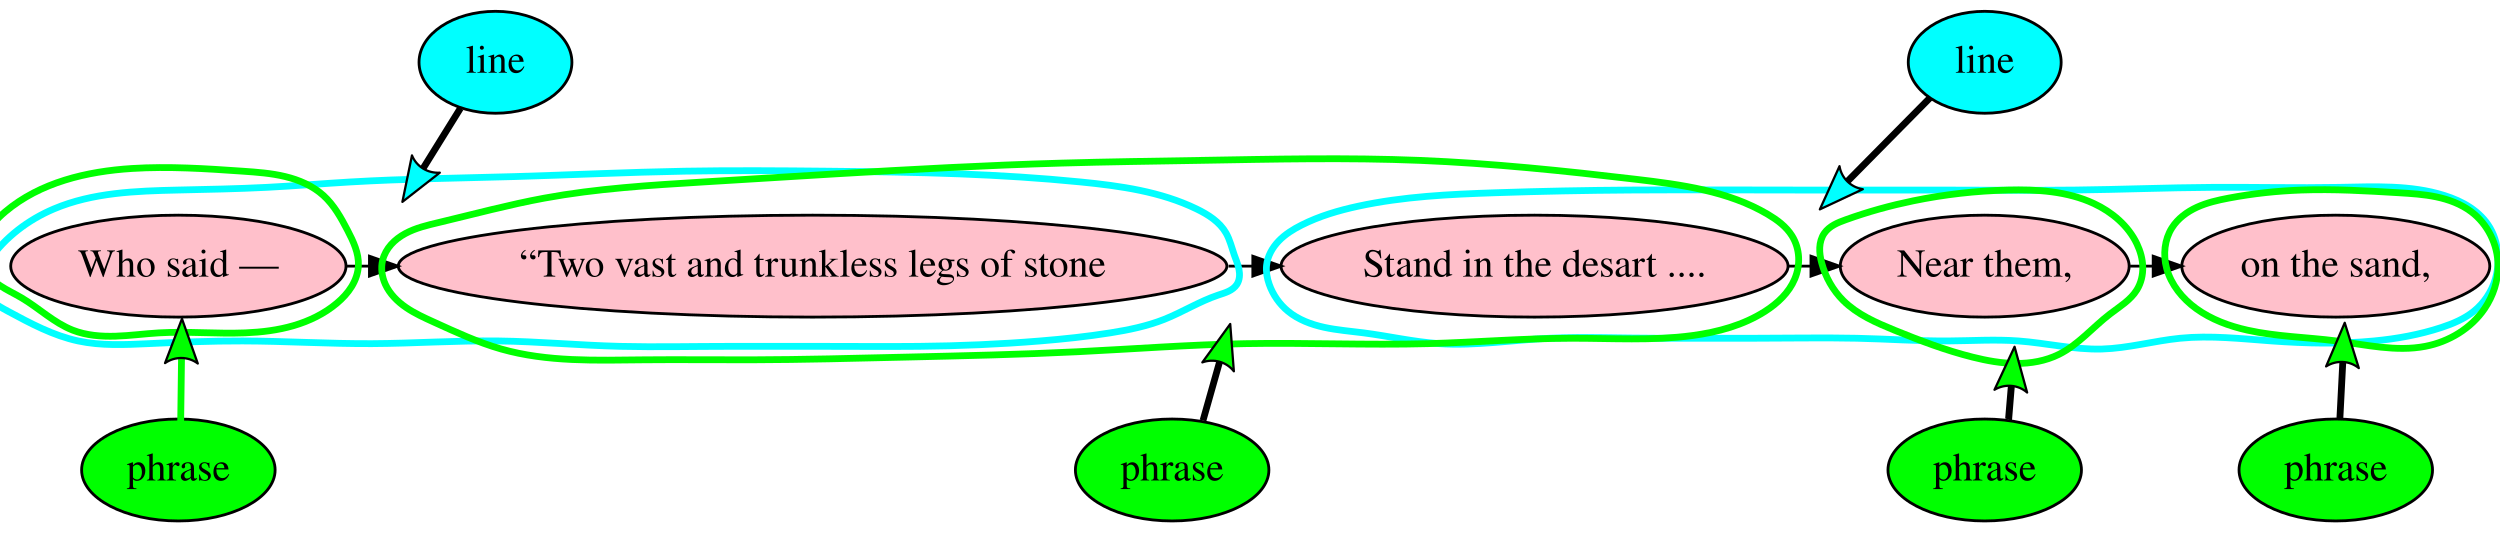
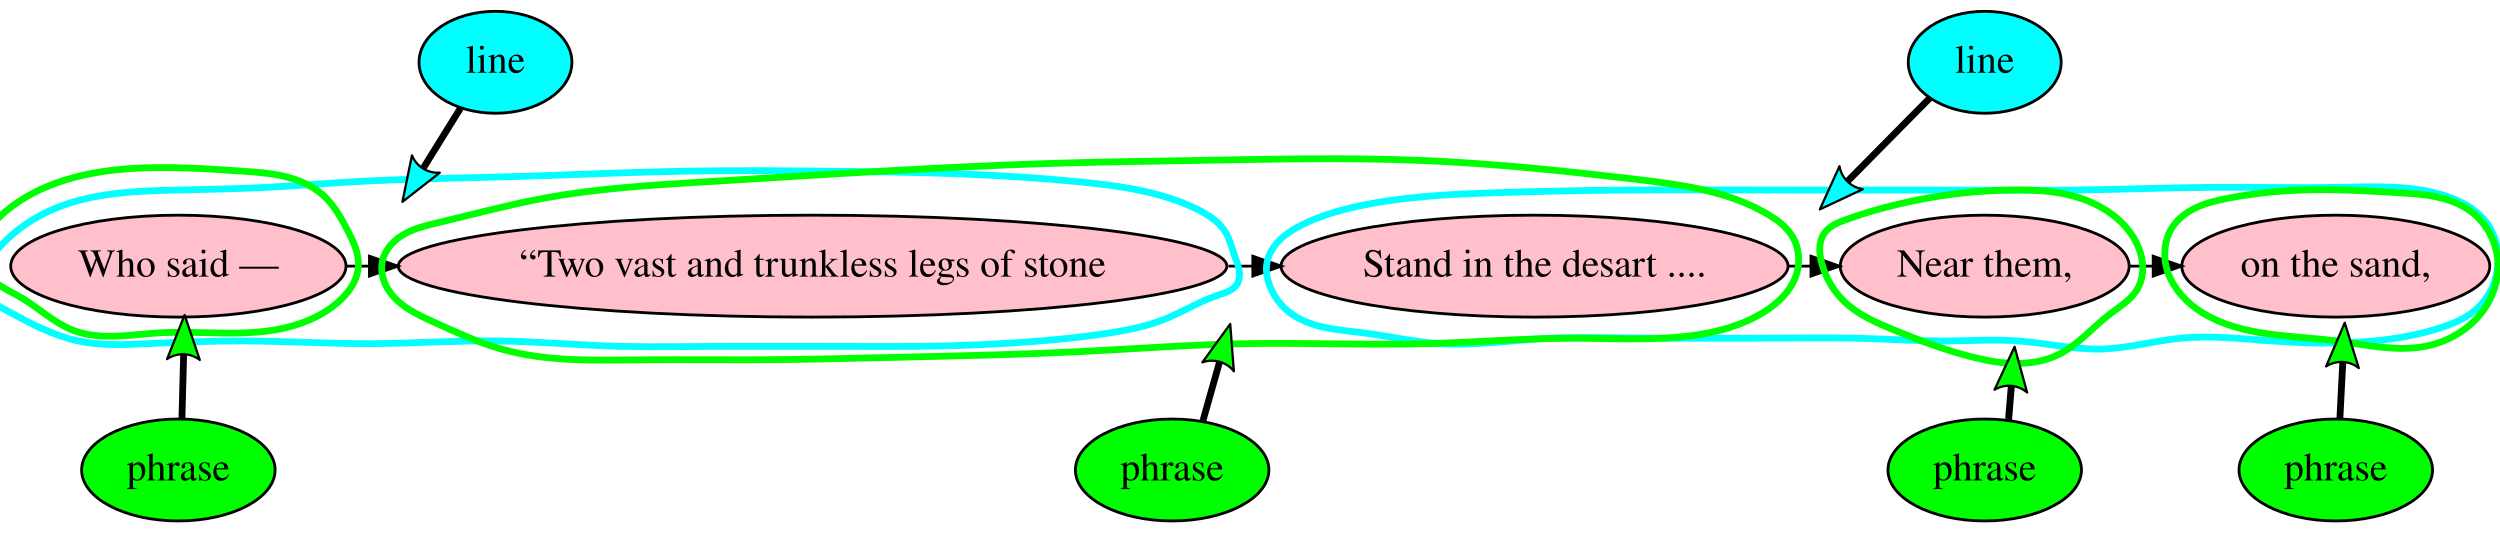
<svg xmlns="http://www.w3.org/2000/svg" width="883pt" height="188pt" viewBox="0.00 0.00 883.00 188.00" id="svg2" version="1.1">
  <defs id="defs116">
    <marker orient="auto" refY="0.0" refX="0.0" id="Arrow2Mend" style="overflow:visible;">
      <path id="path3922" style="fill-rule:evenodd;stroke-width:0.625;stroke-linejoin:round;" d="M 8.719,4.034 L -2.207,0.016 L 8.719,-4.002 C 6.973,-1.63 6.983,1.616 8.719,4.034 z " transform="scale(0.6) rotate(180) translate(0,0)" />
    </marker>
  </defs>
  <g id="graph0" class="graph" transform="scale(1 1) rotate(0) translate(4 184)">
    <polygon points="-4,4 -4,-184 879,-184 879,4 -4,4" id="polygon7" stroke="white" fill="white" />
    <g id="node1" class="node">
      <ellipse cx="171" cy="-162" rx="27" ry="18" id="ellipse12" d="m 198,-162 c 0,9.941 -12.088,18 -27,18 -14.912,0 -27,-8.059 -27,-18 0,-9.941 12.088,-18 27,-18 14.912,0 27,8.059 27,18 z" stroke="black" fill="cyan" />
      <text x="171" y="-158.3" font-size="14.00" id="text14" text-anchor="middle" font-family="Times,serif">line</text>
    </g>
    <g id="node3" class="node">
      <ellipse cx="59" cy="-90" rx="59.217" ry="18" id="ellipse19" d="m 118.217,-90 c 0,9.941 -26.512,18 -59.217,18 -32.705,0 -59.217,-8.059 -59.217,-18 0,-9.941 26.512,-18 59.217,-18 32.705,0 59.217,8.059 59.217,18 z" stroke="black" fill="pink" />
      <text x="59" y="-86.3" font-size="14.00" id="text21" text-anchor="middle" font-family="Times,serif">Who said — </text>
    </g>
    <g id="node4" class="node">
      <ellipse cx="283" cy="-90" rx="146.331" ry="18" id="ellipse26" d="m 429.331,-90 c 0,9.941 -65.515,18 -146.331,18 -80.816,0 -146.331,-8.059 -146.331,-18 0,-9.941 65.515,-18 146.331,-18 80.816,0 146.331,8.059 146.331,18 z" stroke="black" fill="pink" />
      <text x="283" y="-86.3" font-size="14.00" id="text28" text-anchor="middle" font-family="Times,serif">“Two vast and trunkless legs of stone</text>
    </g>
    <g id="node2" class="node">
      <ellipse cx="697" cy="-162" rx="27" ry="18" id="ellipse33" d="m 724,-162 c 0,9.941 -12.088,18 -27,18 -14.912,0 -27,-8.059 -27,-18 0,-9.941 12.088,-18 27,-18 14.912,0 27,8.059 27,18 z" stroke="black" fill="cyan" />
      <text x="697" y="-158.3" font-size="14.00" id="text35" text-anchor="middle" font-family="Times,serif">line</text>
    </g>
    <g id="node5" class="node">
      <ellipse cx="538" cy="-90" rx="89.538" ry="18" id="ellipse40" d="m 627.538,-90 c 0,9.941 -40.087,18 -89.538,18 -49.45,0 -89.538,-8.059 -89.538,-18 0,-9.941 40.087,-18 89.538,-18 49.45,0 89.538,8.059 89.538,18 z" stroke="black" fill="pink" />
      <text x="538" y="-86.3" font-size="14.00" id="text42" text-anchor="middle" font-family="Times,serif">Stand in the desart ....</text>
    </g>
    <g id="node6" class="node">
      <ellipse cx="697" cy="-90" rx="51.019" ry="18" id="ellipse47" d="m 748.019,-90 c 0,9.941 -22.842,18 -51.019,18 -28.177,0 -51.019,-8.059 -51.019,-18 0,-9.941 22.842,-18 51.019,-18 28.177,0 51.019,8.059 51.019,18 z" stroke="black" fill="pink" />
      <text x="697" y="-86.3" font-size="14.00" id="text49" text-anchor="middle" font-family="Times,serif">Near them,</text>
    </g>
    <g id="node7" class="node">
      <ellipse cx="821" cy="-90" rx="54.392" ry="18" id="ellipse54" d="m 875.392,-90 c 0,9.941 -24.352,18 -54.392,18 -30.04,0 -54.392,-8.059 -54.392,-18 0,-9.941 24.352,-18 54.392,-18 30.04,0 54.392,8.059 54.392,18 z" stroke="black" fill="pink" />
      <text x="821" y="-86.3" font-size="14.00" id="text56" text-anchor="middle" font-family="Times,serif">on the sand,</text>
    </g>
    <g id="edge6" class="edge">
      <path d="M118.5,-90C121.124,-90 123.748,-90 126.372,-90" id="path61" stroke="black" fill="none" />
      <polygon points="126.492,-93.5 136.492,-90 126.492,-86.5 126.492,-93.5" id="polygon63" stroke="black" fill="black" />
    </g>
    <g id="node8" class="node">
      <ellipse cx="59" cy="-18" rx="34.171" ry="18" id="ellipse68" d="M 93.171,-18 C 93.171,-8.059 77.872,0 59,0 40.128,0 24.829,-8.059 24.829,-18 c 0,-9.941 15.299,-18 34.171,-18 18.872,0 34.171,8.059 34.171,18 z" stroke="black" fill="green" style="fill:#00ff00;fill-opacity:1" />
      <text x="59" y="-14.3" font-size="14.00" id="text70" text-anchor="middle" font-family="Times,serif">phrase</text>
    </g>
    <g id="edge7" class="edge">
      <path d="M429.924,-90C432.73,-90 435.535,-90 438.341,-90" id="path75" stroke="black" fill="none" />
      <polygon points="438.499,-93.5 448.499,-90 438.499,-86.5 438.499,-93.5" id="polygon77" stroke="black" fill="black" />
    </g>
    <g id="node9" class="node">
      <ellipse cx="410" cy="-18" rx="34.171" ry="18" id="ellipse82" d="m 444.171,-18 c 0,9.941 -15.299,18 -34.171,18 -18.872,0 -34.171,-8.059 -34.171,-18 0,-9.941 15.299,-18 34.171,-18 18.872,0 34.171,8.059 34.171,18 z" stroke="black" fill="green" style="fill:#00ff00;fill-opacity:1" />
      <text x="410" y="-14.3" font-size="14.00" id="text84" text-anchor="middle" font-family="Times,serif">phrase</text>
    </g>
    <g id="edge8" class="edge">
      <path d="M627.438,-90C630.093,-90 632.748,-90 635.403,-90" id="path89" stroke="black" fill="none" />
      <polygon points="635.643,-93.5 645.643,-90 635.643,-86.5 635.643,-93.5" id="polygon91" stroke="black" fill="black" />
    </g>
    <g id="edge9" class="edge">
      <path d="M748.344,-90C750.993,-90 753.642,-90 756.291,-90" id="path96" stroke="black" fill="none" />
      <polygon points="756.508,-93.5 766.508,-90 756.508,-86.5 756.508,-93.5" id="polygon98" stroke="black" fill="black" />
    </g>
    <g id="node10" class="node">
      <ellipse cx="697" cy="-18" rx="34.171" ry="18" id="ellipse103" d="m 731.171,-18 c 0,9.941 -15.299,18 -34.171,18 -18.872,0 -34.171,-8.059 -34.171,-18 0,-9.941 15.299,-18 34.171,-18 18.872,0 34.171,8.059 34.171,18 z" stroke="black" fill="green" style="fill:#00ff00;fill-opacity:1" />
      <text x="697" y="-14.3" font-size="14.00" id="text105" text-anchor="middle" font-family="Times,serif">phrase</text>
    </g>
    <g id="node11" class="node">
      <ellipse cx="821" cy="-18" rx="34.171" ry="18" id="ellipse110" d="m 855.171,-18 c 0,9.941 -15.299,18 -34.171,18 -18.872,0 -34.171,-8.059 -34.171,-18 0,-9.941 15.299,-18 34.171,-18 18.872,0 34.171,8.059 34.171,18 z" stroke="black" fill="green" style="fill:#00ff00;fill-opacity:1" />
      <text x="821" y="-14.3" font-size="14.00" id="text112" text-anchor="middle" font-family="Times,serif">phrase</text>
    </g>
  </g>
  <path style="fill:none;stroke:#00ffff;stroke-width:3;stroke-linecap:butt;stroke-linejoin:miter;stroke-miterlimit:4;stroke-opacity:1;stroke-dasharray:none" d="M -4.759,114.836 C 2.268,104.74 12.468,97.028 23.795,92.231 c 17.1,-7.241 36.163,-7.909 54.728,-8.328 13.09,-0.296 26.185,-0.519 39.261,-1.19 12.304,-0.631 24.584,-1.656 36.882,-2.379 24.164,-1.421 48.379,-1.676 72.574,-2.379 24.987,-0.727 49.96,-1.933 74.954,-2.379 21.016,-0.376 42.038,-0.215 63.056,0 19.436,0.199 38.874,0.443 58.297,1.19 17.875,0.687 35.738,1.799 53.538,3.569 17.516,1.742 35.317,4.223 51.159,11.897 5.152,2.496 10.256,5.732 13.087,10.708 1.679,2.95 2.443,6.316 3.569,9.518 0.755,2.148 1.684,4.251 2.114,6.486 0.215,1.118 0.302,2.267 0.172,3.398 -0.13,1.131 -0.481,2.245 -1.096,3.203 -0.882,1.374 -2.263,2.365 -3.733,3.073 -1.471,0.709 -3.048,1.164 -4.595,1.686 -8.246,2.783 -15.704,7.502 -23.795,10.708 -7.616,3.018 -15.704,4.66 -23.795,5.949 -10.253,1.633 -20.586,2.722 -30.933,3.569 -17.808,1.458 -35.672,2.204 -53.538,2.379 -14.673,0.144 -29.347,0 -44.02,0 l -39.261,0 c -16.26,0 -32.524,0.395 -48.779,0 -17.86,-0.434 -35.675,-2.141 -53.538,-2.379 -18.643,-0.249 -37.273,1.102 -55.918,1.19 -19.041,0.09 -38.067,-1.136 -57.108,-1.19 -13.887,-0.039 -27.768,0.546 -41.641,1.19 -10.338,0.479 -20.814,0.981 -30.933,-1.19 -10.986,-2.356 -21.045,-7.751 -30.933,-13.087 -2.719,-1.467 -5.47,-2.958 -7.728,-5.066 -1.129,-1.054 -2.127,-2.259 -2.868,-3.614 -0.741,-1.355 -1.22,-2.865 -1.301,-4.407 -0.091,-1.724 0.316,-3.449 0.985,-5.04 0.67,-1.591 1.598,-3.061 2.584,-4.478" id="path3095" transform="scale(0.8,0.8)" />
  <path style="fill:none;stroke:#00ffff;stroke-width:3;stroke-linecap:butt;stroke-linejoin:miter;stroke-miterlimit:4;stroke-opacity:1;stroke-dasharray:none" d="m 559.178,117.216 c 0.412,-4.09 2.538,-7.878 5.391,-10.837 2.854,-2.959 6.405,-5.157 10.075,-7.009 7.858,-3.967 16.381,-6.467 24.985,-8.328 19.891,-4.302 40.337,-5.27 60.677,-5.949 19.823,-0.662 39.654,-1.063 59.487,-1.19 24.587,-0.158 49.176,0 73.764,0 l 60.677,0 c 20.622,0 41.245,0.234 61.866,0 20.228,-0.229 40.447,-1.058 60.677,-1.19 18.639,-0.121 37.281,0.35 55.918,0 15.584,-0.293 31.532,-1.113 46.4,3.569 4.027,1.268 7.95,2.942 11.467,5.279 3.516,2.337 6.622,5.357 8.759,8.998 2.313,3.941 3.435,8.52 3.569,13.087 0.094,3.209 -0.288,6.437 -1.19,9.518 -1.631,5.575 -4.992,10.636 -9.518,14.277 -4.168,3.353 -9.197,5.459 -14.277,7.138 -9.62,3.18 -19.658,4.976 -29.744,5.949 -15.018,1.448 -30.161,1.087 -45.21,0 -13.473,-0.974 -27.009,-2.528 -40.451,-1.19 -11.561,1.151 -22.889,4.431 -34.502,4.759 -12.359,0.349 -24.552,-2.655 -36.882,-3.569 -10.287,-0.763 -20.618,-0.067 -30.933,0 -13.49,0.088 -26.964,-0.898 -40.451,-1.19 -15.067,-0.325 -30.14,0 -45.21,0 l -42.831,0 c -15.865,0 -31.741,-0.715 -47.59,0 -16.277,0.734 -32.523,3.477 -48.779,2.379 -11.195,-0.756 -22.184,-3.322 -33.313,-4.759 -5.811,-0.751 -11.675,-1.196 -17.4,-2.445 -5.725,-1.249 -11.379,-3.362 -15.913,-7.073 -3.793,-3.105 -6.694,-7.277 -8.328,-11.897 -0.943,-2.665 -1.473,-5.515 -1.19,-8.328" id="path3867" transform="scale(0.8,0.8)" />
  <path style="fill:none;stroke:#00ff00;stroke-width:3;stroke-linecap:butt;stroke-linejoin:miter;stroke-miterlimit:4;stroke-opacity:1;stroke-dasharray:none" d="m 168.943,114.836 c 0.634,-2.564 1.984,-4.924 3.743,-6.894 1.759,-1.97 3.917,-3.56 6.238,-4.82 4.642,-2.52 9.865,-3.719 15.003,-4.942 15.443,-3.679 30.787,-7.831 46.4,-10.708 23.145,-4.264 46.705,-5.692 70.195,-7.138 19.432,-1.197 38.863,-2.411 58.297,-3.569 33.293,-1.984 66.6,-3.802 99.938,-4.759 20.221,-0.581 40.45,-0.844 60.677,-1.19 32.52,-0.555 65.061,-1.322 97.559,0 31.829,1.294 63.544,4.589 95.179,8.328 20.12,2.378 40.861,5.149 58.297,15.467 4.151,2.456 8.162,5.421 10.708,9.518 1.743,2.805 2.729,6.066 2.91,9.364 0.181,3.298 -0.438,6.628 -1.72,9.672 -2.545,6.042 -7.565,10.743 -13.087,14.277 -9.583,6.132 -20.847,9.191 -32.123,10.708 -17.708,2.382 -35.671,1.161 -53.538,1.19 -21.035,0.034 -42.029,1.806 -63.056,2.379 -26.959,0.736 -53.938,-0.499 -80.902,0 -24.614,0.455 -49.176,2.354 -73.764,3.569 -25.363,1.254 -50.756,1.782 -76.143,2.379 -22.603,0.532 -45.206,1.121 -67.815,1.19 -15.863,0.049 -31.727,-0.158 -47.59,0 -21.157,0.211 -42.704,1.026 -63.056,-4.759 -10.282,-2.922 -20.015,-7.469 -29.743,-11.897 -4.21,-1.916 -8.454,-3.828 -12.269,-6.445 -3.815,-2.616 -7.218,-6.007 -9.146,-10.212 -1.525,-3.327 -2.068,-7.155 -1.19,-10.708" id="path3871" transform="scale(0.8,0.8)" />
  <path style="fill:none;stroke:#00ff00;stroke-width:3;stroke-linecap:butt;stroke-linejoin:miter;stroke-miterlimit:4;stroke-opacity:1;stroke-dasharray:none" d="m 158.235,117.216 c -0.136,3.289 -1.271,6.494 -2.991,9.301 -1.719,2.807 -4.009,5.235 -6.527,7.355 -5.522,4.649 -12.161,7.863 -19.088,9.892 -6.927,2.029 -14.15,2.903 -21.363,3.195 -12.683,0.514 -25.4,-0.747 -38.072,0 -6.397,0.377 -12.76,1.264 -19.165,1.462 -6.405,0.198 -12.938,-0.321 -18.906,-2.652 -8.32,-3.25 -14.912,-9.737 -22.605,-14.277 -3.096,-1.827 -6.376,-3.341 -9.377,-5.32 -3.001,-1.979 -5.768,-4.505 -7.279,-7.767 -1.008,-2.177 -1.415,-4.612 -1.292,-7.008 0.123,-2.396 0.767,-4.751 1.768,-6.931 2.002,-4.36 5.373,-7.955 9.043,-11.045 15.322,-12.904 35.925,-17.776 55.918,-19.036 16.245,-1.024 32.541,0.062 48.779,1.19 6.32,0.439 12.674,0.889 18.831,2.377 6.158,1.488 12.167,4.077 16.861,8.331 4.672,4.234 7.803,9.87 10.708,15.467 2.515,4.845 4.985,10.013 4.759,15.467" id="path3875" transform="scale(0.8,0.8)" />
  <path style="fill:none;stroke:#00ff00;stroke-width:3;stroke-linecap:butt;stroke-linejoin:miter;stroke-miterlimit:4;stroke-opacity:1;stroke-dasharray:none" d="m 804.264,116.026 c 1.649,6.257 4.927,12.097 9.518,16.656 6.221,6.177 14.489,9.773 22.605,13.087 11.272,4.603 22.691,8.942 34.502,11.897 6.292,1.574 12.722,2.755 19.207,2.794 6.485,0.038 13.053,-1.104 18.864,-3.984 8.626,-4.274 14.967,-11.985 22.605,-17.846 4.261,-3.27 9.093,-6.126 11.897,-10.708 1.835,-2.997 2.651,-6.565 2.563,-10.078 -0.088,-3.513 -1.054,-6.973 -2.563,-10.148 -3.809,-8.015 -10.992,-14.098 -19.036,-17.846 -11.749,-5.475 -25.113,-6.28 -38.072,-5.949 -13.984,0.358 -27.94,1.937 -41.641,4.759 -10.093,2.079 -20.05,4.833 -29.743,8.328 -1.789,0.645 -3.577,1.319 -5.234,2.252 -1.657,0.933 -3.189,2.141 -4.284,3.696 -1.303,1.85 -1.929,4.12 -2.04,6.38 -0.11,2.26 0.273,4.519 0.85,6.707" id="path3879" transform="scale(0.8,0.8)" />
  <path style="fill:none;stroke:#00ff00;stroke-width:3;stroke-linecap:butt;stroke-linejoin:miter;stroke-miterlimit:4;stroke-opacity:1;stroke-dasharray:none" d="m 956.551,118.406 c 1.942,7.268 6.991,13.437 13.087,17.846 6.671,4.824 14.571,7.719 22.605,9.518 12.873,2.883 26.178,3.074 39.261,4.759 13.069,1.683 26.32,4.862 39.261,2.379 10.422,-1.999 20.208,-7.881 26.174,-16.656 3.795,-5.583 6.003,-12.286 5.949,-19.036 -0.074,-9.189 -4.536,-18.295 -11.897,-23.795 -4.498,-3.36 -9.898,-5.352 -15.394,-6.5 -5.496,-1.148 -11.124,-1.491 -16.729,-1.828 -14.262,-0.859 -28.552,-1.705 -42.831,-1.19 -10.777,0.389 -21.529,1.554 -32.123,3.569 -4.754,0.904 -9.516,1.992 -13.92,4 -4.404,2.008 -8.465,5.005 -11.065,9.087 -3.318,5.21 -3.974,11.879 -2.379,17.846" id="path3883" transform="scale(0.8,0.8)" />
-   <g id="g4704">
-     <path style="font-size:medium;font-style:normal;font-variant:normal;font-weight:normal;font-stretch:normal;text-indent:0;text-align:start;text-decoration:none;line-height:normal;letter-spacing:normal;word-spacing:normal;text-transform:none;direction:ltr;block-progression:tb;writing-mode:lr-tb;text-anchor:start;baseline-shift:baseline;color:#000000;fill:#00ff00;fill-opacity:1;fill-rule:nonzero;stroke:none;stroke-width:3;marker:none;visibility:visible;display:inline;overflow:visible;enable-background:accumulate;font-family:Sans;-inkscape-font-specification:Sans" d="m 63.05,115.75 -0.45,34.575 2.4,0.025 0.45,-34.575 -2.4,-0.025 z" id="path4457" />
-     <path d="m 58.286,128.248 5.987,-15.658 5.583,15.806 c -3.383,-2.557 -8.056,-2.603 -11.57,-0.148 z" style="fill-rule:evenodd;stroke-width:0.8;stroke-linejoin:round;fill:#00ff00;fill-opacity:1;stroke:#000000;stroke-opacity:1;stroke-miterlimit:4;stroke-dasharray:none" id="path4710" />
-   </g>
+   <g id="g4704" />
  <g id="g4231">
    <path style="font-size:medium;font-style:normal;font-variant:normal;font-weight:normal;font-stretch:normal;text-indent:0;text-align:start;text-decoration:none;line-height:normal;letter-spacing:normal;word-spacing:normal;text-transform:none;direction:ltr;block-progression:tb;writing-mode:lr-tb;text-anchor:start;baseline-shift:baseline;color:#000000;fill:#000000;fill-opacity:1;stroke:none;stroke-width:3;marker:none;visibility:visible;display:inline;overflow:visible;enable-background:accumulate;font-family:Sans;-inkscape-font-specification:Sans" d="m 432.525,117.175 -8.775,31.025 2.3,0.65 8.775,-31.025 -2.3,-0.65 z" id="path4045" />
    <path d="m 424.666,127.997 9.849,-13.565 1.285,16.714 c -2.603,-3.348 -7.104,-4.606 -11.134,-3.149 z" style="fill-rule:evenodd;stroke-width:0.8;stroke-linejoin:round;fill:#00ff00;fill-opacity:1;stroke:#000000;stroke-opacity:1;stroke-miterlimit:4;stroke-dasharray:none" id="path4237" />
  </g>
  <g id="g4425">
    <path style="font-size:medium;font-style:normal;font-variant:normal;font-weight:normal;font-stretch:normal;text-indent:0;text-align:start;text-decoration:none;line-height:normal;letter-spacing:normal;word-spacing:normal;text-transform:none;direction:ltr;block-progression:tb;writing-mode:lr-tb;text-anchor:start;baseline-shift:baseline;color:#000000;fill:#000000;fill-opacity:1;stroke:none;stroke-width:3;marker:none;visibility:visible;display:inline;overflow:visible;enable-background:accumulate;font-family:Sans;-inkscape-font-specification:Sans" d="m 710.1,125.55 -1.875,22.25 2.4,0.827 L 712.5,125.75 z" id="path4239" />
    <path d="m 704.453,137.665 7.09,-15.19 4.44,16.165 c -3.192,-2.792 -7.85,-3.171 -11.53,-0.974 z" style="fill-rule:evenodd;stroke-width:0.8;stroke-linejoin:round;stroke-miterlimit:4;stroke-dasharray:none;fill:#00ff00;fill-opacity:1;stroke:#000000;stroke-opacity:1" id="path4431" />
  </g>
  <g id="g4619">
    <path style="font-size:medium;font-style:normal;font-variant:normal;font-weight:normal;font-stretch:normal;text-indent:0;text-align:start;text-decoration:none;line-height:normal;letter-spacing:normal;word-spacing:normal;text-transform:none;direction:ltr;block-progression:tb;writing-mode:lr-tb;text-anchor:start;baseline-shift:baseline;color:#000000;fill:#000000;fill-opacity:1;stroke:none;stroke-width:3;marker:none;visibility:visible;display:inline;overflow:visible;enable-background:accumulate;font-family:Sans;-inkscape-font-specification:Sans" d="m 826.825,117.125 -1.575,30.55 2.4,0.125 1.575,-30.55 -2.4,-0.125 z" id="path4433" />
    <path d="m 821.576,129.424 6.584,-15.416 4.972,16.009 c -3.283,-2.685 -7.951,-2.91 -11.556,-0.593 z" style="fill-rule:evenodd;stroke-width:0.8;stroke-linejoin:round;fill:#00ff00;fill-opacity:1;stroke:#000000;stroke-opacity:1;stroke-miterlimit:4;stroke-dasharray:none" id="path4625" />
  </g>
  <g id="g4813">
    <path style="font-size:medium;font-style:normal;font-variant:normal;font-weight:normal;font-stretch:normal;text-indent:0;text-align:start;text-decoration:none;line-height:normal;letter-spacing:normal;word-spacing:normal;text-transform:none;direction:ltr;block-progression:tb;writing-mode:lr-tb;text-anchor:start;baseline-shift:baseline;color:#000000;fill:#000000;fill-opacity:1;stroke:none;stroke-width:2.4;marker:none;visibility:visible;display:inline;overflow:visible;enable-background:accumulate;font-family:Sans;-inkscape-font-specification:Sans" d="m 161.625,37.562 -18.875,30.406 2.062,1.25 18.844,-30.375 -2.031,-1.281 z" id="path4627" />
    <path d="m 155.339,60.988 -13.214,10.315 3.383,-16.418 c 1.576,3.937 5.554,6.39 9.831,6.103 z" style="fill-rule:evenodd;stroke-width:0.8;stroke-linejoin:round;stroke-miterlimit:4;stroke-dasharray:none;stroke:#000000;stroke-opacity:1;fill:#00ffff;fill-opacity:1" id="path4819" />
  </g>
  <g id="g5008">
    <path style="font-size:medium;font-style:normal;font-variant:normal;font-weight:normal;font-stretch:normal;text-indent:0;text-align:start;text-decoration:none;line-height:normal;letter-spacing:normal;word-spacing:normal;text-transform:none;direction:ltr;block-progression:tb;writing-mode:lr-tb;text-anchor:start;baseline-shift:baseline;color:#000000;fill:#000000;fill-opacity:1;stroke:none;stroke-width:3;marker:none;visibility:visible;display:inline;overflow:visible;enable-background:accumulate;font-family:Sans;-inkscape-font-specification:Sans" d="m 680.925,33.6 -36.8,37.225 1.725,1.7 36.775,-37.225 -1.7,-1.7 z" id="path4821" />
    <path d="m 657.946,66.828 -15.174,7.125 6.943,-15.258 c 0.663,4.189 3.998,7.463 8.231,8.133 z" style="fill-rule:evenodd;stroke-width:0.8;stroke-linejoin:round;stroke-miterlimit:4;stroke-dasharray:none;stroke:#000000;stroke-opacity:1;fill:#00ffff;fill-opacity:1" id="path5014" />
  </g>
+   <g id="g5336">
+     <path style="font-size:medium;font-style:normal;font-variant:normal;font-weight:normal;font-stretch:normal;text-indent:0;text-align:start;text-decoration:none;line-height:normal;letter-spacing:normal;word-spacing:normal;text-transform:none;direction:ltr;block-progression:tb;writing-mode:lr-tb;text-anchor:start;baseline-shift:baseline;color:#000000;fill:#000000;fill-opacity:1;stroke:none;stroke-width:3;marker:none;visibility:visible;display:inline;overflow:visible;enable-background:accumulate;font-family:Sans;-inkscape-font-specification:Sans" d="m 63.95,114.4 -0.9,33.675 2.4,0.075 0.9,-33.675 -2.4,-0.075 z" id="path5150" />
+     <path d="m 59.005,126.836 6.197,-15.576 5.37,15.88 c -3.348,-2.603 -8.021,-2.711 -11.567,-0.304 z" style="fill-rule:evenodd;stroke-width:0.8;stroke-linejoin:round;stroke:#000000;stroke-opacity:1;stroke-miterlimit:4;stroke-dasharray:none;fill:#00fe00;fill-opacity:1" id="path5342" />
+   </g>
</svg>
